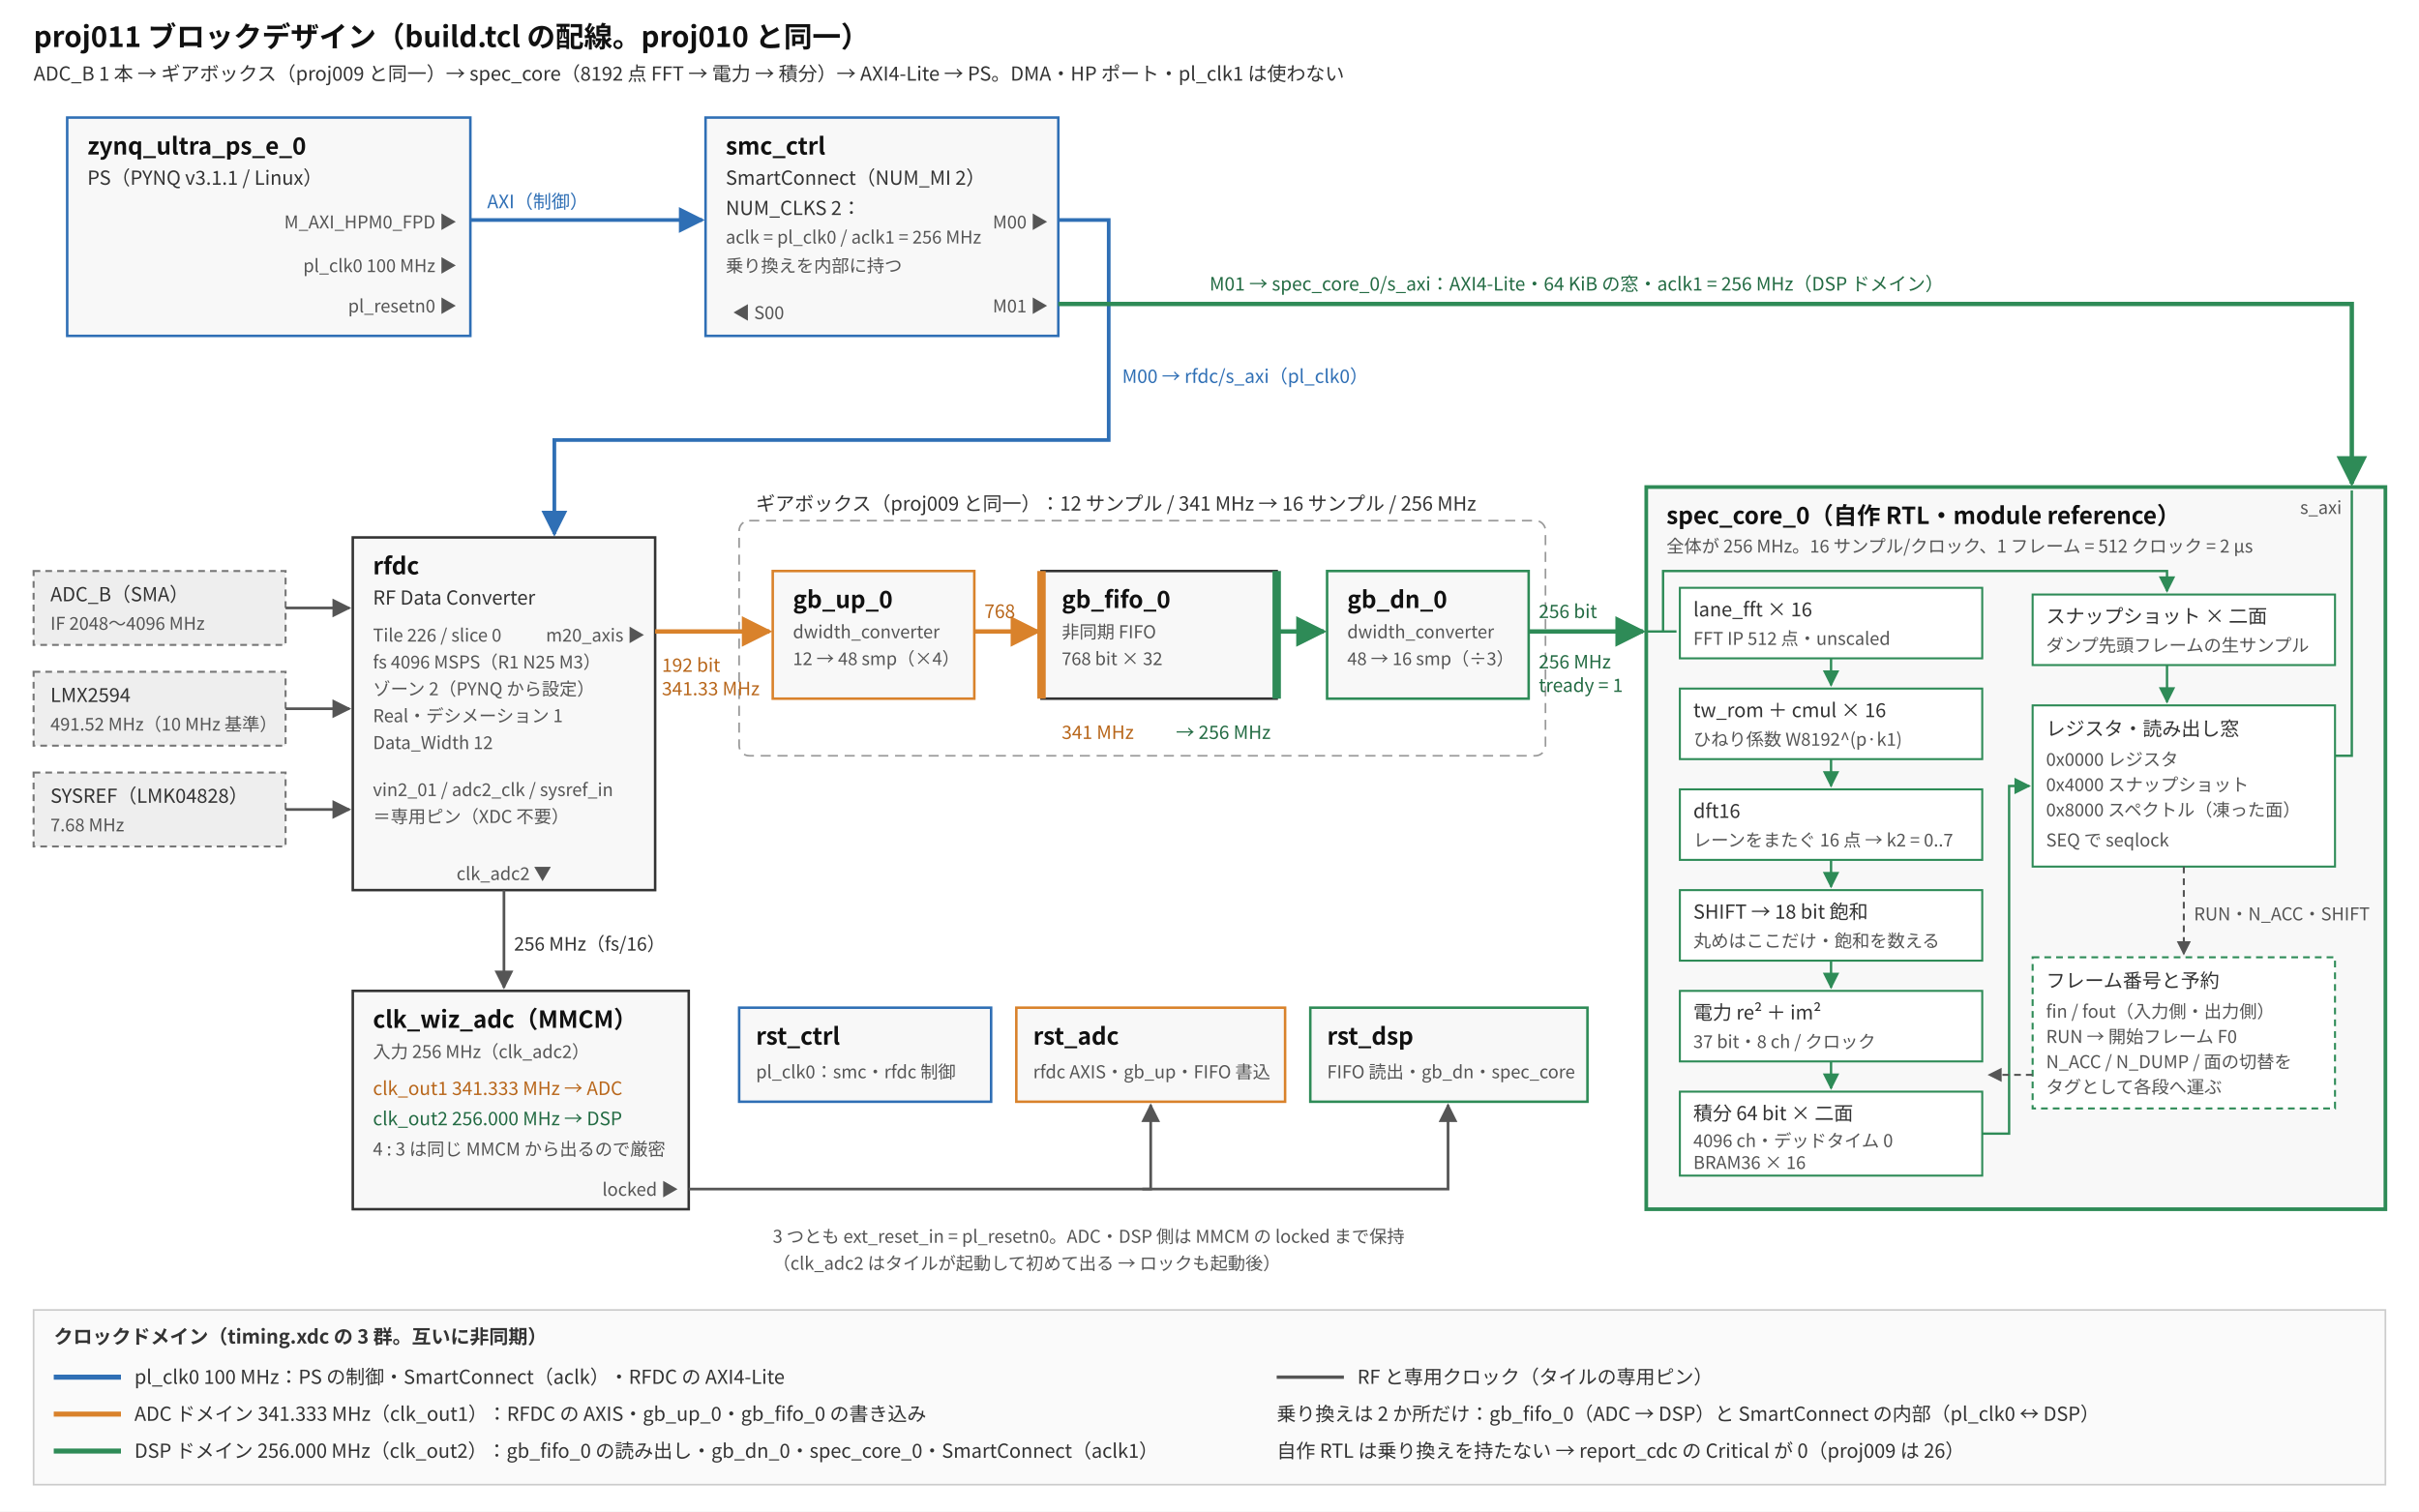
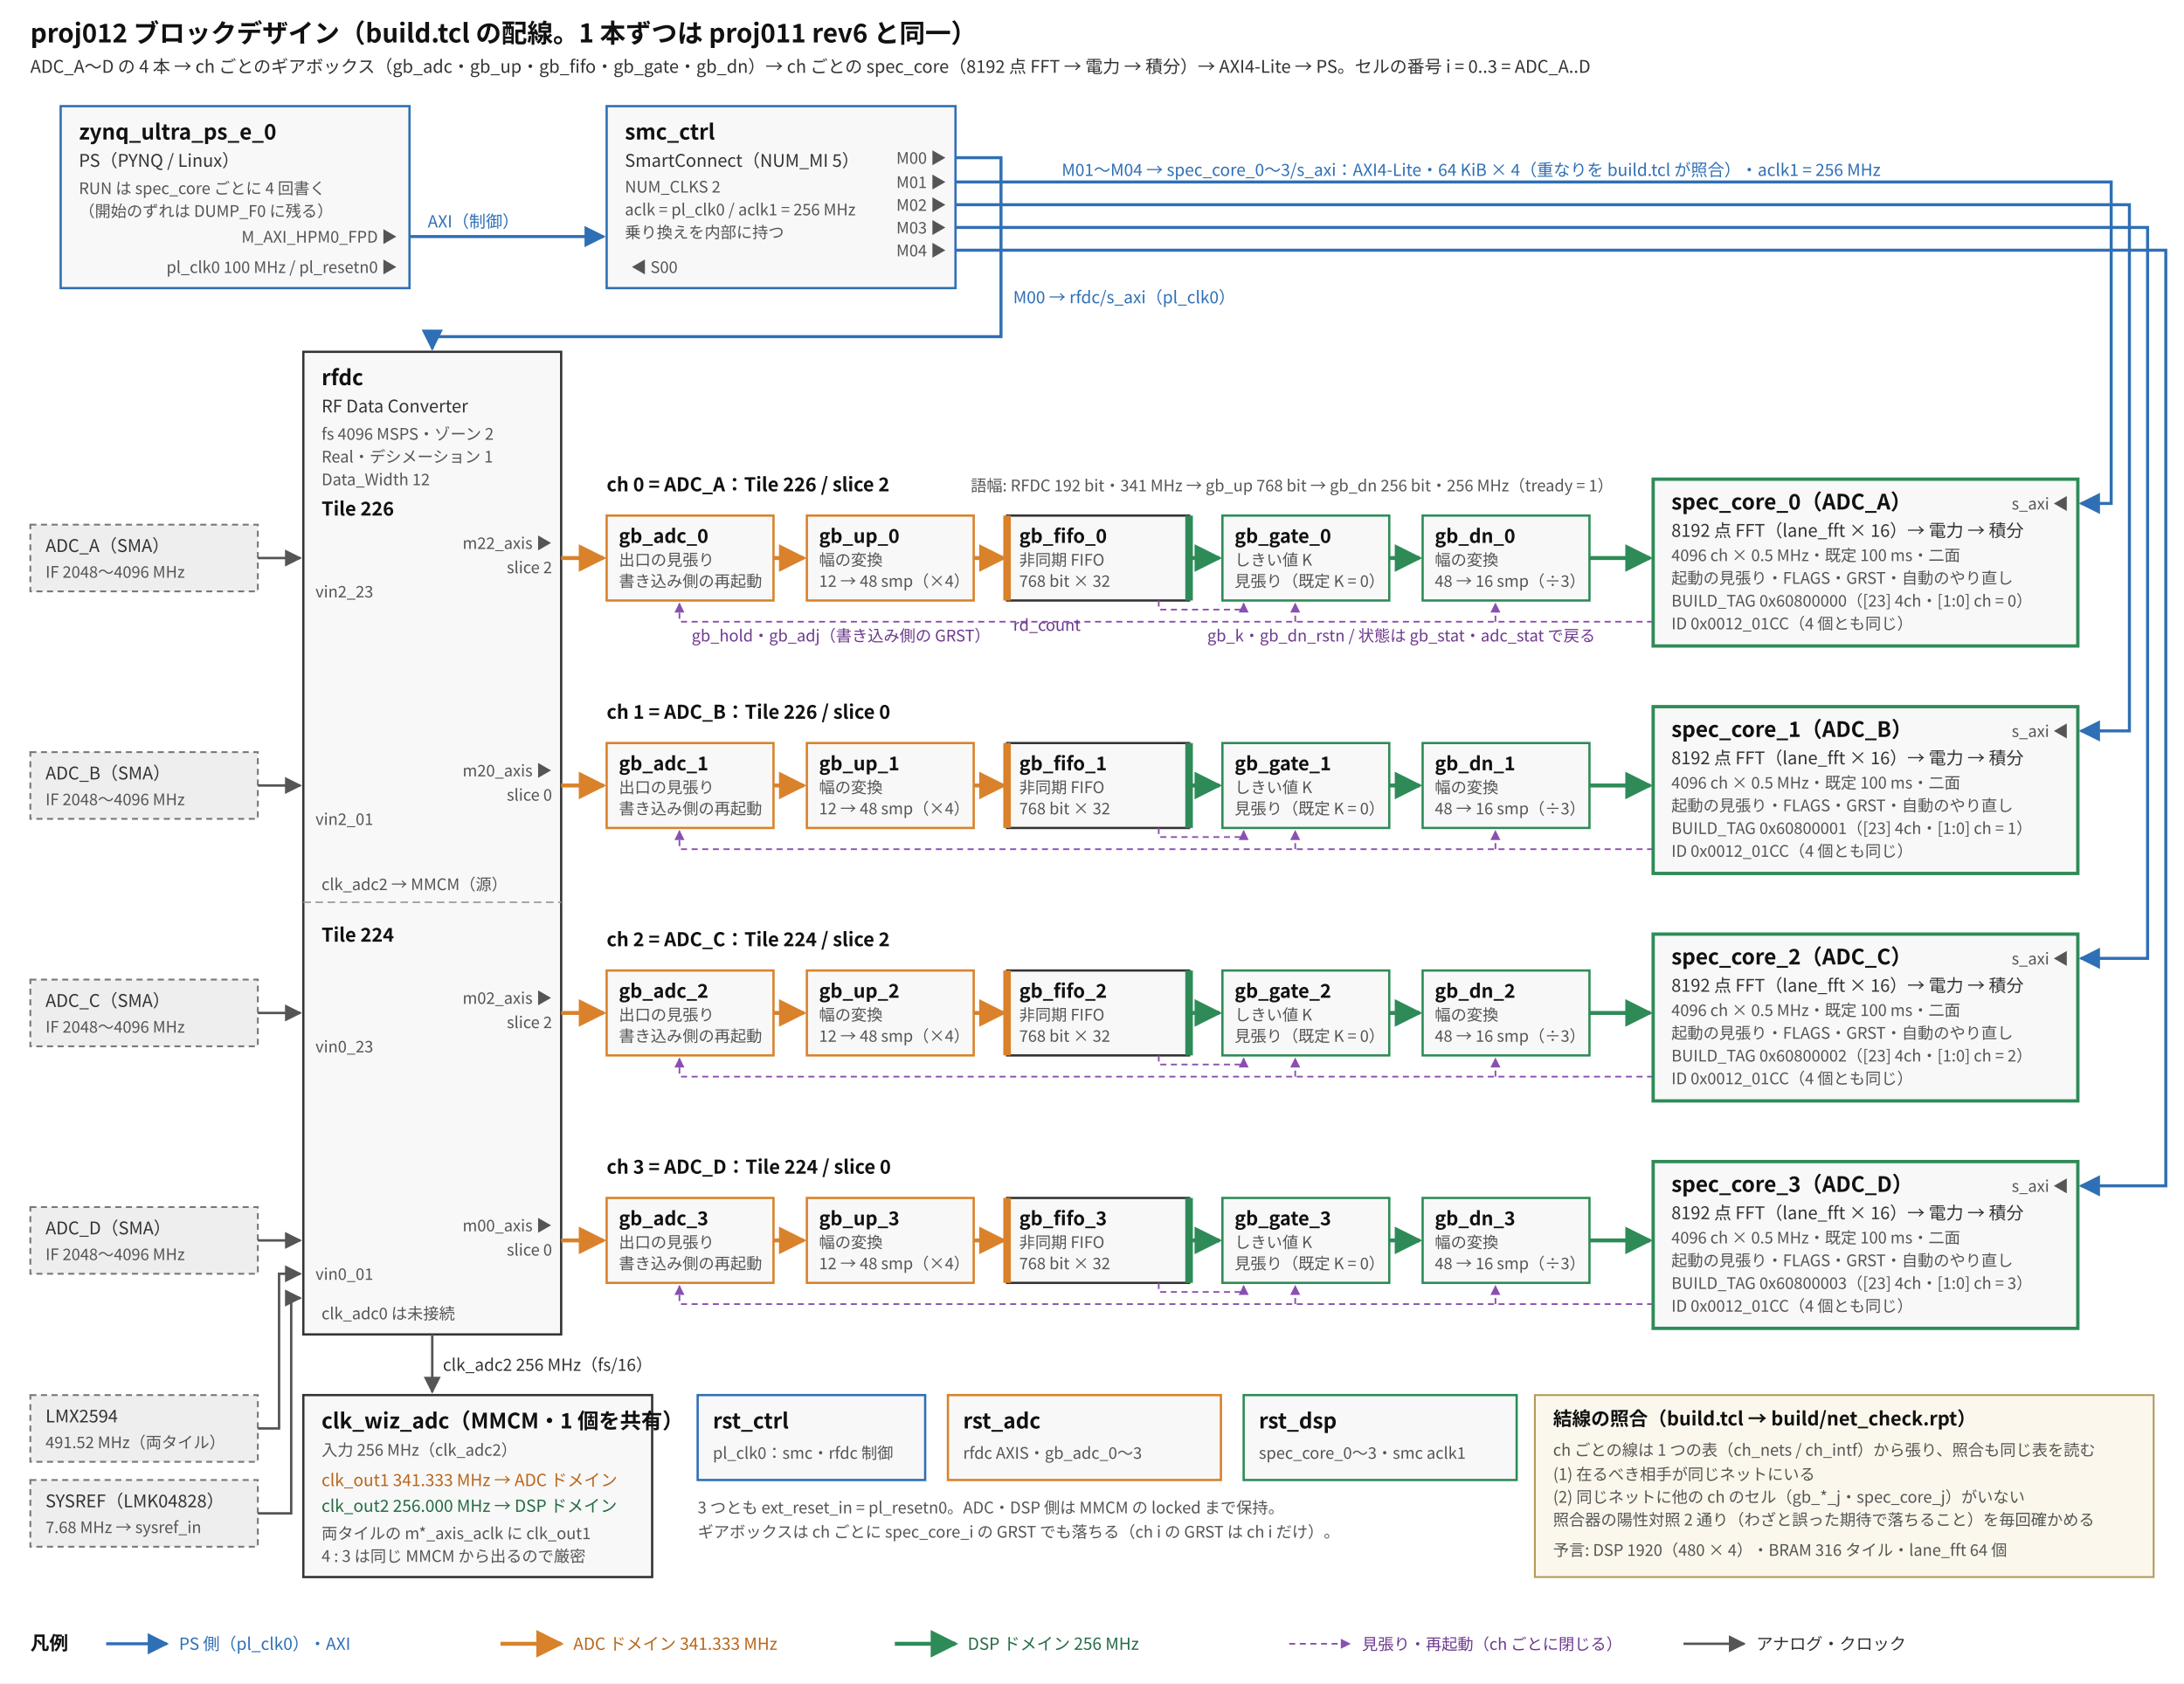
- <svg xmlns="http://www.w3.org/2000/svg" viewBox="0 0 1440 900" width="1440" height="900" font-family="'Hiragino Sans','Noto Sans CJK JP','Yu Gothic',sans-serif">
+ <svg xmlns="http://www.w3.org/2000/svg" viewBox="0 0 1440 1110" width="1440" height="1110" font-family="'Hiragino Sans','Noto Sans CJK JP','Yu Gothic',sans-serif">
  <defs>
    <marker id="aB" viewBox="0 0 10 10" refX="9" refY="5" markerWidth="7" markerHeight="7" orient="auto">
      <path d="M0,0 L10,5 L0,10 z" fill="#2f6fb5" />
    </marker>
    <marker id="aO" viewBox="0 0 10 10" refX="9" refY="5" markerWidth="7" markerHeight="7" orient="auto">
      <path d="M0,0 L10,5 L0,10 z" fill="#d9822b" />
    </marker>
    <marker id="aG" viewBox="0 0 10 10" refX="9" refY="5" markerWidth="7" markerHeight="7" orient="auto">
      <path d="M0,0 L10,5 L0,10 z" fill="#2e8b57" />
    </marker>
    <marker id="aK" viewBox="0 0 10 10" refX="9" refY="5" markerWidth="7" markerHeight="7" orient="auto">
      <path d="M0,0 L10,5 L0,10 z" fill="#555" />
+     </marker>
+     <marker id="aP" viewBox="0 0 10 10" refX="9" refY="5" markerWidth="6" markerHeight="6" orient="auto">
+       <path d="M0,0 L10,5 L0,10 z" fill="#8a4fb0" />
    </marker>
    <style>
      .blk  { fill:#f8f8f8; stroke:#333; stroke-width:1.5; }
      .sub  { fill:#ffffff; stroke:#2e8b57; stroke-width:1.2; }
      .ext  { fill:#eeeeee; stroke:#777; stroke-width:1.2; stroke-dasharray:4 3; }
+       .note { fill:#fbf7ec; stroke:#b39a5a; stroke-width:1.2; }
      .t    { font-size:14px; font-weight:bold; fill:#111; }
+       .tm   { font-size:12.5px; font-weight:bold; fill:#111; }
      .s    { font-size:11.5px; fill:#333; }
      .xs   { font-size:10.5px; fill:#555; }
-       .wB   { stroke:#2f6fb5; stroke-width:2.2; fill:none; marker-end:url(#aB); }
+       .wB   { stroke:#2f6fb5; stroke-width:2.0; fill:none; marker-end:url(#aB); }
      .wO   { stroke:#d9822b; stroke-width:2.6; fill:none; marker-end:url(#aO); }
      .wG   { stroke:#2e8b57; stroke-width:2.6; fill:none; marker-end:url(#aG); }
-       .wGt  { stroke:#2e8b57; stroke-width:1.4; fill:none; marker-end:url(#aG); }
      .wK   { stroke:#555; stroke-width:1.6; fill:none; marker-end:url(#aK); }
-       .wKd  { stroke:#555; stroke-width:1.2; fill:none; stroke-dasharray:4 3; marker-end:url(#aK); }
+       .wP   { stroke:#8a4fb0; stroke-width:1.1; fill:none; stroke-dasharray:4 3; marker-end:url(#aP); }
      .lb   { font-size:11px; fill:#333; }
      .lbB  { font-size:11px; fill:#2f6fb5; }
      .lbO  { font-size:11px; fill:#b8661a; }
      .lbG  { font-size:11px; fill:#236b43; }
+       .lbP  { font-size:10.5px; fill:#6d3a8e; }
    </style>
  </defs>
-   <rect x="0" y="0" width="1440" height="900" fill="#ffffff" />
-   <text x="20" y="28" style="font-size:17px;font-weight:bold;fill:#111">proj011 ブロックデザイン（build.tcl の配線。proj010 と同一）</text>
-   <text x="20" y="48" class="s">ADC_B 1 本 → ギアボックス（proj009 と同一）→ spec_core（8192 点 FFT → 電力 → 積分）→ AXI4-Lite → PS。DMA・HP ポート・pl_clk1 は使わない</text>
-   <rect class="blk" x="40" y="70" width="240" height="130" style="stroke:#2f6fb5" />
+   <rect x="0" y="0" width="1440" height="1110" fill="#ffffff" />
+   <text x="20" y="28" class="s" style="font-size:17px;font-weight:bold;fill:#111">proj012 ブロックデザイン（build.tcl の配線。1 本ずつは proj011 rev6 と同一）</text>
+   <text x="20" y="48" class="s">ADC_A〜D の 4 本 → ch ごとのギアボックス（gb_adc・gb_up・gb_fifo・gb_gate・gb_dn）→ ch ごとの spec_core（8192 点 FFT → 電力 → 積分）→ AXI4-Lite → PS。セルの番号 i = 0..3 = ADC_A..D</text>
+   <rect class="blk" x="40" y="70" width="230" height="120" style="stroke:#2f6fb5" />
  <text x="52" y="92" class="t">zynq_ultra_ps_e_0</text>
-   <text x="52" y="110" class="s">PS（PYNQ v3.1.1 / Linux）</text>
-   <text x="272" y="136" class="xs" text-anchor="end">M_AXI_HPM0_FPD ▶</text>
-   <text x="272" y="162" class="xs" text-anchor="end">pl_clk0 100 MHz ▶</text>
-   <text x="272" y="186" class="xs" text-anchor="end">pl_resetn0 ▶</text>
-   <rect class="blk" x="420" y="70" width="210" height="130" style="stroke:#2f6fb5" />
-   <text x="432" y="92" class="t">smc_ctrl</text>
-   <text x="432" y="110" class="s">SmartConnect（NUM_MI 2）</text>
-   <text x="432" y="128" class="s">NUM_CLKS 2：</text>
-   <text x="432" y="145" class="xs">aclk = pl_clk0 / aclk1 = 256 MHz</text>
-   <text x="432" y="162" class="xs">乗り換えを内部に持つ</text>
-   <text x="436" y="190" class="xs">◀ S00</text>
-   <text x="624" y="136" class="xs" text-anchor="end">M00 ▶</text>
-   <text x="624" y="186" class="xs" text-anchor="end">M01 ▶</text>
-   <path class="wB" d="M280,131 L418,131" />
-   <text x="290" y="124" class="lbB">AXI（制御）</text>
-   <path class="wB" d="M630,131 L660,131 L660,262 L330,262 L330,318" />
-   <text x="668" y="228" class="lbB">M00 → rfdc/s_axi（pl_clk0）</text>
-   <path class="wG" d="M630,181 L1400,181 L1400,288" />
-   <text x="720" y="173" class="lbG">M01 → spec_core_0/s_axi：AXI4-Lite・64 KiB の窓・aclk1 = 256 MHz（DSP ドメイン）</text>
-   <rect class="ext" x="20" y="340" width="150" height="44" />
-   <text x="30" y="358" class="s">ADC_B（SMA）</text>
-   <text x="30" y="375" class="xs">IF 2048〜4096 MHz</text>
-   <rect class="ext" x="20" y="400" width="150" height="44" />
-   <text x="30" y="418" class="s">LMX2594</text>
-   <text x="30" y="435" class="xs">491.52 MHz（10 MHz 基準）</text>
-   <rect class="ext" x="20" y="460" width="150" height="44" />
-   <text x="30" y="478" class="s">SYSREF（LMK04828）</text>
-   <text x="30" y="495" class="xs">7.68 MHz</text>
-   <path class="wK" d="M170,362 L208,362" />
-   <path class="wK" d="M170,422 L208,422" />
-   <path class="wK" d="M170,482 L208,482" />
-   <rect class="blk" x="210" y="320" width="180" height="210" />
-   <text x="222" y="342" class="t">rfdc</text>
-   <text x="222" y="360" class="s">RF Data Converter</text>
-   <text x="222" y="382" class="xs">Tile 226 / slice 0</text>
-   <text x="222" y="398" class="xs">fs 4096 MSPS（R1 N25 M3）</text>
-   <text x="222" y="414" class="xs">ゾーン 2（PYNQ から設定）</text>
-   <text x="222" y="430" class="xs">Real・デシメーション 1</text>
-   <text x="222" y="446" class="xs">Data_Width 12</text>
-   <text x="222" y="474" class="xs">vin2_01 / adc2_clk / sysref_in</text>
-   <text x="222" y="490" class="xs">＝専用ピン（XDC 不要）</text>
-   <text x="384" y="382" class="xs" text-anchor="end">m20_axis ▶</text>
-   <text x="300" y="524" class="xs" text-anchor="middle">clk_adc2 ▼</text>
-   <rect x="440" y="310" width="480" height="140" fill="none" stroke="#999" stroke-dasharray="6 4" rx="6" />
-   <text x="450" y="304" class="s">ギアボックス（proj009 と同一）：12 サンプル / 341 MHz → 16 サンプル / 256 MHz</text>
-   <path class="wO" d="M390,376 L458,376" />
-   <text x="394" y="400" class="lbO">192 bit</text>
-   <text x="394" y="414" class="lbO">341.33 MHz</text>
-   <rect class="blk" x="460" y="340" width="120" height="76" style="stroke:#d9822b" />
-   <text x="472" y="362" class="t">gb_up_0</text>
-   <text x="472" y="380" class="xs">dwidth_converter</text>
-   <text x="472" y="396" class="xs">12 → 48 smp（×4）</text>
-   <path class="wO" d="M580,376 L618,376" />
-   <text x="586" y="368" class="lbO">768</text>
-   <rect class="blk" x="620" y="340" width="140" height="76" />
-   <line x1="620" y1="340" x2="620" y2="416" stroke="#d9822b" stroke-width="5" />
-   <line x1="760" y1="340" x2="760" y2="416" stroke="#2e8b57" stroke-width="5" />
-   <text x="632" y="362" class="t">gb_fifo_0</text>
-   <text x="632" y="380" class="xs">非同期 FIFO</text>
-   <text x="632" y="396" class="xs">768 bit × 32</text>
-   <text x="632" y="440" class="lbO">341 MHz</text>
-   <text x="700" y="440" class="lbG">→ 256 MHz</text>
-   <path class="wG" d="M760,376 L788,376" />
-   <rect class="blk" x="790" y="340" width="120" height="76" style="stroke:#2e8b57" />
-   <text x="802" y="362" class="t">gb_dn_0</text>
-   <text x="802" y="380" class="xs">dwidth_converter</text>
-   <text x="802" y="396" class="xs">48 → 16 smp（÷3）</text>
-   <path class="wG" d="M910,376 L978,376" />
-   <text x="916" y="368" class="lbG">256 bit</text>
-   <text x="916" y="398" class="lbG">256 MHz</text>
-   <text x="916" y="412" class="lbG">tready = 1</text>
-   <rect class="blk" x="980" y="290" width="440" height="430" style="stroke:#2e8b57;stroke-width:2.2" />
-   <text x="992" y="312" class="t">spec_core_0（自作 RTL・module reference）</text>
-   <text x="992" y="329" class="xs">全体が 256 MHz。16 サンプル/クロック、1 フレーム = 512 クロック = 2 µs</text>
-   <text x="1394" y="306" class="xs" text-anchor="end">s_axi</text>
-   <path class="wGt" d="M1034,376 L1034,368" />
-   <rect class="sub" x="1000" y="350" width="180" height="42" />
-   <text x="1008" y="367" class="s">lane_fft × 16</text>
-   <text x="1008" y="384" class="xs">FFT IP 512 点・unscaled</text>
-   <path class="wGt" d="M1090,392 L1090,408" />
-   <rect class="sub" x="1000" y="410" width="180" height="42" />
-   <text x="1008" y="427" class="s">tw_rom ＋ cmul × 16</text>
-   <text x="1008" y="444" class="xs">ひねり係数 W8192^(p·k1)</text>
-   <path class="wGt" d="M1090,452 L1090,468" />
-   <rect class="sub" x="1000" y="470" width="180" height="42" />
-   <text x="1008" y="487" class="s">dft16</text>
-   <text x="1008" y="504" class="xs">レーンをまたぐ 16 点 → k2 = 0..7</text>
-   <path class="wGt" d="M1090,512 L1090,528" />
-   <rect class="sub" x="1000" y="530" width="180" height="42" />
-   <text x="1008" y="547" class="s">SHIFT → 18 bit 飽和</text>
-   <text x="1008" y="564" class="xs">丸めはここだけ・飽和を数える</text>
-   <path class="wGt" d="M1090,572 L1090,588" />
-   <rect class="sub" x="1000" y="590" width="180" height="42" />
-   <text x="1008" y="607" class="s">電力 re² ＋ im²</text>
-   <text x="1008" y="624" class="xs">37 bit・8 ch / クロック</text>
-   <path class="wGt" d="M1090,632 L1090,648" />
-   <rect class="sub" x="1000" y="650" width="180" height="50" />
-   <text x="1008" y="667" class="s">積分 64 bit × 二面</text>
-   <text x="1008" y="683" class="xs">4096 ch・デッドタイム 0</text>
-   <text x="1008" y="696" class="xs">BRAM36 × 16</text>
-   <path class="wGt" d="M980,376 L998,376" style="marker-end:none" />
-   <path class="wGt" d="M990,376 L990,340 L1290,340 L1290,352" />
-   <rect class="sub" x="1210" y="354" width="180" height="42" />
-   <text x="1218" y="371" class="s">スナップショット × 二面</text>
-   <text x="1218" y="388" class="xs">ダンプ先頭フレームの生サンプル</text>
-   <path class="wGt" d="M1290,396 L1290,418" />
-   <rect class="sub" x="1210" y="420" width="180" height="96" />
-   <text x="1218" y="438" class="s">レジスタ・読み出し窓</text>
-   <text x="1218" y="456" class="xs">0x0000 レジスタ</text>
-   <text x="1218" y="471" class="xs">0x4000 スナップショット</text>
-   <text x="1218" y="486" class="xs">0x8000 スペクトル（凍った面）</text>
-   <text x="1218" y="504" class="xs">SEQ で seqlock</text>
-   <path class="wGt" d="M1180,675 L1196,675 L1196,468 L1208,468" />
-   <path class="wGt" d="M1390,450 L1400,450 L1400,292" style="marker-end:none" />
-   <rect class="sub" x="1210" y="570" width="180" height="90" style="stroke-dasharray:4 3" />
-   <text x="1218" y="588" class="s">フレーム番号と予約</text>
-   <text x="1218" y="606" class="xs">fin / fout（入力側・出力側）</text>
-   <text x="1218" y="621" class="xs">RUN → 開始フレーム F0</text>
-   <text x="1218" y="636" class="xs">N_ACC / N_DUMP / 面の切替を</text>
-   <text x="1218" y="651" class="xs">タグとして各段へ運ぶ</text>
-   <path class="wKd" d="M1300,516 L1300,568" />
-   <text x="1306" y="548" class="xs">RUN・N_ACC・SHIFT</text>
-   <path class="wKd" d="M1210,640 L1184,640" />
-   <path class="wK" d="M300,530 L300,588" />
-   <text x="306" y="566" class="lb">256 MHz（fs/16）</text>
-   <rect class="blk" x="210" y="590" width="200" height="130" />
-   <text x="222" y="612" class="t">clk_wiz_adc（MMCM）</text>
-   <text x="222" y="630" class="xs">入力 256 MHz（clk_adc2）</text>
-   <text x="222" y="652" class="lbO">clk_out1 341.333 MHz → ADC</text>
-   <text x="222" y="670" class="lbG">clk_out2 256.000 MHz → DSP</text>
-   <text x="222" y="688" class="xs">4 : 3 は同じ MMCM から出るので厳密</text>
-   <text x="404" y="712" class="xs" text-anchor="end">locked ▶</text>
-   <rect class="blk" x="440" y="600" width="150" height="56" style="stroke:#2f6fb5" />
-   <text x="450" y="622" class="t">rst_ctrl</text>
-   <text x="450" y="642" class="xs">pl_clk0：smc・rfdc 制御</text>
-   <rect class="blk" x="605" y="600" width="160" height="56" style="stroke:#d9822b" />
-   <text x="615" y="622" class="t">rst_adc</text>
-   <text x="615" y="642" class="xs">rfdc AXIS・gb_up・FIFO 書込</text>
-   <rect class="blk" x="780" y="600" width="165" height="56" style="stroke:#2e8b57" />
-   <text x="790" y="622" class="t">rst_dsp</text>
-   <text x="790" y="642" class="xs">FIFO 読出・gb_dn・spec_core</text>
-   <path class="wK" d="M410,708 L685,708 L685,658" />
-   <path class="wK" d="M680,708 L862,708 L862,658" />
-   <text x="460" y="740" class="xs">3 つとも ext_reset_in = pl_resetn0。ADC・DSP 側は MMCM の locked まで保持</text>
-   <text x="460" y="756" class="xs">（clk_adc2 はタイルが起動して初めて出る → ロックも起動後）</text>
-   <rect x="20" y="780" width="1400" height="104" fill="#fafafa" stroke="#ccc" />
-   <text x="32" y="800" class="s" style="font-weight:bold">クロックドメイン（timing.xdc の 3 群。互いに非同期）</text>
-   <line x1="32" y1="820" x2="72" y2="820" stroke="#2f6fb5" stroke-width="3" />
-   <text x="80" y="824" class="s">pl_clk0 100 MHz：PS の制御・SmartConnect（aclk）・RFDC の AXI4-Lite</text>
-   <line x1="32" y1="842" x2="72" y2="842" stroke="#d9822b" stroke-width="3" />
-   <text x="80" y="846" class="s">ADC ドメイン 341.333 MHz（clk_out1）：RFDC の AXIS・gb_up_0・gb_fifo_0 の書き込み</text>
-   <line x1="32" y1="864" x2="72" y2="864" stroke="#2e8b57" stroke-width="3" />
-   <text x="80" y="868" class="s">DSP ドメイン 256.000 MHz（clk_out2）：gb_fifo_0 の読み出し・gb_dn_0・spec_core_0・SmartConnect（aclk1）</text>
-   <line x1="760" y1="820" x2="800" y2="820" stroke="#555" stroke-width="2" />
-   <text x="808" y="824" class="s">RF と専用クロック（タイルの専用ピン）</text>
-   <text x="760" y="846" class="s">乗り換えは 2 か所だけ：gb_fifo_0（ADC → DSP）と SmartConnect の内部（pl_clk0 ↔ DSP）</text>
-   <text x="760" y="868" class="s">自作 RTL は乗り換えを持たない → report_cdc の Critical が 0（proj009 は 26）</text>
+   <text x="52" y="110" class="s">PS（PYNQ / Linux）</text>
+   <text x="52" y="128" class="xs">RUN は spec_core ごとに 4 回書く</text>
+   <text x="52" y="143" class="xs">（開始のずれは DUMP_F0 に残る）</text>
+   <text x="262" y="160" class="xs" text-anchor="end">M_AXI_HPM0_FPD ▶</text>
+   <text x="262" y="180" class="xs" text-anchor="end">pl_clk0 100 MHz / pl_resetn0 ▶</text>
+   <rect class="blk" x="400" y="70" width="230" height="120" style="stroke:#2f6fb5" />
+   <text x="412" y="92" class="t">smc_ctrl</text>
+   <text x="412" y="110" class="s">SmartConnect（NUM_MI 5）</text>
+   <text x="412" y="127" class="xs">NUM_CLKS 2</text>
+   <text x="412" y="142" class="xs">aclk = pl_clk0 / aclk1 = 256 MHz</text>
+   <text x="412" y="157" class="xs">乗り換えを内部に持つ</text>
+   <text x="416" y="180" class="xs">◀ S00</text>
+   <text x="624" y="108" class="xs" text-anchor="end">M00 ▶</text>
+   <text x="624" y="124" class="xs" text-anchor="end">M01 ▶</text>
+   <text x="624" y="139" class="xs" text-anchor="end">M02 ▶</text>
+   <text x="624" y="154" class="xs" text-anchor="end">M03 ▶</text>
+   <text x="624" y="169" class="xs" text-anchor="end">M04 ▶</text>
+   <path class="wB" d="M270,156 L398,156" />
+   <text x="282" y="150" class="lbB">AXI（制御）</text>
+   <rect class="blk" x="200" y="232" width="170" height="648" />
+   <text x="212" y="254" class="t">rfdc</text>
+   <text x="212" y="272" class="s">RF Data Converter</text>
+   <text x="212" y="290" class="xs">fs 4096 MSPS・ゾーン 2</text>
+   <text x="212" y="305" class="xs">Real・デシメーション 1</text>
+   <text x="212" y="320" class="xs">Data_Width 12</text>
+   <line x1="200" y1="595" x2="370" y2="595" stroke="#999" stroke-dasharray="5 3" />
+   <text x="212" y="340" class="tm">Tile 226</text>
+   <text x="212" y="621" class="tm">Tile 224</text>
+   <text x="212" y="587" class="xs">clk_adc2 → MMCM（源）</text>
+   <text x="212" y="870" class="xs">clk_adc0 は未接続</text>
+   <path class="wB" d="M630,104 L660,104 L660,222 L285,222 L285,230" />
+   <text x="668" y="200" class="lbB">M00 → rfdc/s_axi（pl_clk0）</text>
+   <path class="wB" d="M630,120 L1392,120 L1392,332 L1372,332" />
+   <path class="wB" d="M630,135 L1404,135 L1404,482 L1372,482" />
+   <path class="wB" d="M630,150 L1416,150 L1416,632 L1372,632" />
+   <path class="wB" d="M630,165 L1428,165 L1428,782 L1372,782" />
+   <text x="700" y="116" class="lbB">M01〜M04 → spec_core_0〜3/s_axi：AXI4-Lite・64 KiB × 4（重なりを build.tcl が照合）・aclk1 = 256 MHz</text>
+   <rect class="ext" x="20" y="346" width="150" height="44" />
+   <text x="30" y="364" class="s">ADC_A（SMA）</text>
+   <text x="30" y="381" class="xs">IF 2048〜4096 MHz</text>
+   <path class="wK" d="M170,368 L198,368" />
+   <text x="208" y="394" class="xs">vin2_23</text>
+   <text x="364" y="362" class="xs" text-anchor="end">m22_axis ▶</text>
+   <text x="364" y="378" class="xs" text-anchor="end">slice 2</text>
+   <text x="400" y="324" class="tm">ch 0 = ADC_A：Tile 226 / slice 2</text>
+   <path class="wO" d="M370,368 L398,368" />
+   <rect class="blk" x="400" y="340" width="110" height="56" style="stroke:#d9822b" />
+   <text x="408" y="358" class="tm">gb_adc_0</text>
+   <text x="408" y="373" class="xs">出口の見張り</text>
+   <text x="408" y="387" class="xs">書き込み側の再起動</text>
+   <path class="wO" d="M510,368 L530,368" />
+   <rect class="blk" x="532" y="340" width="110" height="56" style="stroke:#d9822b" />
+   <text x="540" y="358" class="tm">gb_up_0</text>
+   <text x="540" y="373" class="xs">幅の変換</text>
+   <text x="540" y="387" class="xs">12 → 48 smp（×4）</text>
+   <path class="wO" d="M642,368 L662,368" />
+   <rect class="blk" x="664" y="340" width="120" height="56" style="stroke:#333" />
+   <line x1="664" y1="340" x2="664" y2="396" stroke="#d9822b" stroke-width="5" />
+   <line x1="784" y1="340" x2="784" y2="396" stroke="#2e8b57" stroke-width="5" />
+   <text x="672" y="358" class="tm">gb_fifo_0</text>
+   <text x="672" y="373" class="xs">非同期 FIFO</text>
+   <text x="672" y="387" class="xs">768 bit × 32</text>
+   <path class="wG" d="M784,368 L804,368" />
+   <rect class="blk" x="806" y="340" width="110" height="56" style="stroke:#2e8b57" />
+   <text x="814" y="358" class="tm">gb_gate_0</text>
+   <text x="814" y="373" class="xs">しきい値 K</text>
+   <text x="814" y="387" class="xs">見張り（既定 K = 0）</text>
+   <path class="wG" d="M916,368 L936,368" />
+   <rect class="blk" x="938" y="340" width="110" height="56" style="stroke:#2e8b57" />
+   <text x="946" y="358" class="tm">gb_dn_0</text>
+   <text x="946" y="373" class="xs">幅の変換</text>
+   <text x="946" y="387" class="xs">48 → 16 smp（÷3）</text>
+   <path class="wG" d="M1048,368 L1088,368" />
+   <text x="640" y="324" class="xs">語幅: RFDC 192 bit・341 MHz → gb_up 768 bit → gb_dn 256 bit・256 MHz（tready = 1）</text>
+   <path class="wP" d="M1090,410 L448,410 L448,398" />
+   <path class="wP" d="M854,410 L854,398" />
+   <path class="wP" d="M986,410 L986,398" />
+   <path class="wP" d="M764,396 L764,402 L820,402 L820,398" />
+   <text x="456" y="423" class="lbP">gb_hold・gb_adj（書き込み側の GRST）</text>
+   <text x="796" y="423" class="lbP">gb_k・gb_dn_rstn / 状態は gb_stat・adc_stat で戻る</text>
+   <text x="668" y="416" class="lbP">rd_count</text>
+   <rect class="blk" x="1090" y="316" width="280" height="110" style="stroke:#2e8b57;stroke-width:2.2" />
+   <text x="1102" y="336" class="t">spec_core_0（ADC_A）</text>
+   <text x="1102" y="354" class="s">8192 点 FFT（lane_fft × 16）→ 電力 → 積分</text>
+   <text x="1102" y="370" class="xs">4096 ch × 0.5 MHz・既定 100 ms・二面</text>
+   <text x="1102" y="385" class="xs">起動の見張り・FLAGS・GRST・自動のやり直し</text>
+   <text x="1102" y="400" class="xs">BUILD_TAG 0x60800000（[23] 4ch・[1:0] ch = 0）</text>
+   <text x="1102" y="415" class="xs">ID 0x0012_01CC（4 個とも同じ）</text>
+   <text x="1364" y="336" class="xs" text-anchor="end">s_axi ◀</text>
+   <rect class="ext" x="20" y="496" width="150" height="44" />
+   <text x="30" y="514" class="s">ADC_B（SMA）</text>
+   <text x="30" y="531" class="xs">IF 2048〜4096 MHz</text>
+   <path class="wK" d="M170,518 L198,518" />
+   <text x="208" y="544" class="xs">vin2_01</text>
+   <text x="364" y="512" class="xs" text-anchor="end">m20_axis ▶</text>
+   <text x="364" y="528" class="xs" text-anchor="end">slice 0</text>
+   <text x="400" y="474" class="tm">ch 1 = ADC_B：Tile 226 / slice 0</text>
+   <path class="wO" d="M370,518 L398,518" />
+   <rect class="blk" x="400" y="490" width="110" height="56" style="stroke:#d9822b" />
+   <text x="408" y="508" class="tm">gb_adc_1</text>
+   <text x="408" y="523" class="xs">出口の見張り</text>
+   <text x="408" y="537" class="xs">書き込み側の再起動</text>
+   <path class="wO" d="M510,518 L530,518" />
+   <rect class="blk" x="532" y="490" width="110" height="56" style="stroke:#d9822b" />
+   <text x="540" y="508" class="tm">gb_up_1</text>
+   <text x="540" y="523" class="xs">幅の変換</text>
+   <text x="540" y="537" class="xs">12 → 48 smp（×4）</text>
+   <path class="wO" d="M642,518 L662,518" />
+   <rect class="blk" x="664" y="490" width="120" height="56" style="stroke:#333" />
+   <line x1="664" y1="490" x2="664" y2="546" stroke="#d9822b" stroke-width="5" />
+   <line x1="784" y1="490" x2="784" y2="546" stroke="#2e8b57" stroke-width="5" />
+   <text x="672" y="508" class="tm">gb_fifo_1</text>
+   <text x="672" y="523" class="xs">非同期 FIFO</text>
+   <text x="672" y="537" class="xs">768 bit × 32</text>
+   <path class="wG" d="M784,518 L804,518" />
+   <rect class="blk" x="806" y="490" width="110" height="56" style="stroke:#2e8b57" />
+   <text x="814" y="508" class="tm">gb_gate_1</text>
+   <text x="814" y="523" class="xs">しきい値 K</text>
+   <text x="814" y="537" class="xs">見張り（既定 K = 0）</text>
+   <path class="wG" d="M916,518 L936,518" />
+   <rect class="blk" x="938" y="490" width="110" height="56" style="stroke:#2e8b57" />
+   <text x="946" y="508" class="tm">gb_dn_1</text>
+   <text x="946" y="523" class="xs">幅の変換</text>
+   <text x="946" y="537" class="xs">48 → 16 smp（÷3）</text>
+   <path class="wG" d="M1048,518 L1088,518" />
+   <path class="wP" d="M1090,560 L448,560 L448,548" />
+   <path class="wP" d="M854,560 L854,548" />
+   <path class="wP" d="M986,560 L986,548" />
+   <path class="wP" d="M764,546 L764,552 L820,552 L820,548" />
+   <rect class="blk" x="1090" y="466" width="280" height="110" style="stroke:#2e8b57;stroke-width:2.2" />
+   <text x="1102" y="486" class="t">spec_core_1（ADC_B）</text>
+   <text x="1102" y="504" class="s">8192 点 FFT（lane_fft × 16）→ 電力 → 積分</text>
+   <text x="1102" y="520" class="xs">4096 ch × 0.5 MHz・既定 100 ms・二面</text>
+   <text x="1102" y="535" class="xs">起動の見張り・FLAGS・GRST・自動のやり直し</text>
+   <text x="1102" y="550" class="xs">BUILD_TAG 0x60800001（[23] 4ch・[1:0] ch = 1）</text>
+   <text x="1102" y="565" class="xs">ID 0x0012_01CC（4 個とも同じ）</text>
+   <text x="1364" y="486" class="xs" text-anchor="end">s_axi ◀</text>
+   <rect class="ext" x="20" y="646" width="150" height="44" />
+   <text x="30" y="664" class="s">ADC_C（SMA）</text>
+   <text x="30" y="681" class="xs">IF 2048〜4096 MHz</text>
+   <path class="wK" d="M170,668 L198,668" />
+   <text x="208" y="694" class="xs">vin0_23</text>
+   <text x="364" y="662" class="xs" text-anchor="end">m02_axis ▶</text>
+   <text x="364" y="678" class="xs" text-anchor="end">slice 2</text>
+   <text x="400" y="624" class="tm">ch 2 = ADC_C：Tile 224 / slice 2</text>
+   <path class="wO" d="M370,668 L398,668" />
+   <rect class="blk" x="400" y="640" width="110" height="56" style="stroke:#d9822b" />
+   <text x="408" y="658" class="tm">gb_adc_2</text>
+   <text x="408" y="673" class="xs">出口の見張り</text>
+   <text x="408" y="687" class="xs">書き込み側の再起動</text>
+   <path class="wO" d="M510,668 L530,668" />
+   <rect class="blk" x="532" y="640" width="110" height="56" style="stroke:#d9822b" />
+   <text x="540" y="658" class="tm">gb_up_2</text>
+   <text x="540" y="673" class="xs">幅の変換</text>
+   <text x="540" y="687" class="xs">12 → 48 smp（×4）</text>
+   <path class="wO" d="M642,668 L662,668" />
+   <rect class="blk" x="664" y="640" width="120" height="56" style="stroke:#333" />
+   <line x1="664" y1="640" x2="664" y2="696" stroke="#d9822b" stroke-width="5" />
+   <line x1="784" y1="640" x2="784" y2="696" stroke="#2e8b57" stroke-width="5" />
+   <text x="672" y="658" class="tm">gb_fifo_2</text>
+   <text x="672" y="673" class="xs">非同期 FIFO</text>
+   <text x="672" y="687" class="xs">768 bit × 32</text>
+   <path class="wG" d="M784,668 L804,668" />
+   <rect class="blk" x="806" y="640" width="110" height="56" style="stroke:#2e8b57" />
+   <text x="814" y="658" class="tm">gb_gate_2</text>
+   <text x="814" y="673" class="xs">しきい値 K</text>
+   <text x="814" y="687" class="xs">見張り（既定 K = 0）</text>
+   <path class="wG" d="M916,668 L936,668" />
+   <rect class="blk" x="938" y="640" width="110" height="56" style="stroke:#2e8b57" />
+   <text x="946" y="658" class="tm">gb_dn_2</text>
+   <text x="946" y="673" class="xs">幅の変換</text>
+   <text x="946" y="687" class="xs">48 → 16 smp（÷3）</text>
+   <path class="wG" d="M1048,668 L1088,668" />
+   <path class="wP" d="M1090,710 L448,710 L448,698" />
+   <path class="wP" d="M854,710 L854,698" />
+   <path class="wP" d="M986,710 L986,698" />
+   <path class="wP" d="M764,696 L764,702 L820,702 L820,698" />
+   <rect class="blk" x="1090" y="616" width="280" height="110" style="stroke:#2e8b57;stroke-width:2.2" />
+   <text x="1102" y="636" class="t">spec_core_2（ADC_C）</text>
+   <text x="1102" y="654" class="s">8192 点 FFT（lane_fft × 16）→ 電力 → 積分</text>
+   <text x="1102" y="670" class="xs">4096 ch × 0.5 MHz・既定 100 ms・二面</text>
+   <text x="1102" y="685" class="xs">起動の見張り・FLAGS・GRST・自動のやり直し</text>
+   <text x="1102" y="700" class="xs">BUILD_TAG 0x60800002（[23] 4ch・[1:0] ch = 2）</text>
+   <text x="1102" y="715" class="xs">ID 0x0012_01CC（4 個とも同じ）</text>
+   <text x="1364" y="636" class="xs" text-anchor="end">s_axi ◀</text>
+   <rect class="ext" x="20" y="796" width="150" height="44" />
+   <text x="30" y="814" class="s">ADC_D（SMA）</text>
+   <text x="30" y="831" class="xs">IF 2048〜4096 MHz</text>
+   <path class="wK" d="M170,818 L198,818" />
+   <text x="208" y="844" class="xs">vin0_01</text>
+   <text x="364" y="812" class="xs" text-anchor="end">m00_axis ▶</text>
+   <text x="364" y="828" class="xs" text-anchor="end">slice 0</text>
+   <text x="400" y="774" class="tm">ch 3 = ADC_D：Tile 224 / slice 0</text>
+   <path class="wO" d="M370,818 L398,818" />
+   <rect class="blk" x="400" y="790" width="110" height="56" style="stroke:#d9822b" />
+   <text x="408" y="808" class="tm">gb_adc_3</text>
+   <text x="408" y="823" class="xs">出口の見張り</text>
+   <text x="408" y="837" class="xs">書き込み側の再起動</text>
+   <path class="wO" d="M510,818 L530,818" />
+   <rect class="blk" x="532" y="790" width="110" height="56" style="stroke:#d9822b" />
+   <text x="540" y="808" class="tm">gb_up_3</text>
+   <text x="540" y="823" class="xs">幅の変換</text>
+   <text x="540" y="837" class="xs">12 → 48 smp（×4）</text>
+   <path class="wO" d="M642,818 L662,818" />
+   <rect class="blk" x="664" y="790" width="120" height="56" style="stroke:#333" />
+   <line x1="664" y1="790" x2="664" y2="846" stroke="#d9822b" stroke-width="5" />
+   <line x1="784" y1="790" x2="784" y2="846" stroke="#2e8b57" stroke-width="5" />
+   <text x="672" y="808" class="tm">gb_fifo_3</text>
+   <text x="672" y="823" class="xs">非同期 FIFO</text>
+   <text x="672" y="837" class="xs">768 bit × 32</text>
+   <path class="wG" d="M784,818 L804,818" />
+   <rect class="blk" x="806" y="790" width="110" height="56" style="stroke:#2e8b57" />
+   <text x="814" y="808" class="tm">gb_gate_3</text>
+   <text x="814" y="823" class="xs">しきい値 K</text>
+   <text x="814" y="837" class="xs">見張り（既定 K = 0）</text>
+   <path class="wG" d="M916,818 L936,818" />
+   <rect class="blk" x="938" y="790" width="110" height="56" style="stroke:#2e8b57" />
+   <text x="946" y="808" class="tm">gb_dn_3</text>
+   <text x="946" y="823" class="xs">幅の変換</text>
+   <text x="946" y="837" class="xs">48 → 16 smp（÷3）</text>
+   <path class="wG" d="M1048,818 L1088,818" />
+   <path class="wP" d="M1090,860 L448,860 L448,848" />
+   <path class="wP" d="M854,860 L854,848" />
+   <path class="wP" d="M986,860 L986,848" />
+   <path class="wP" d="M764,846 L764,852 L820,852 L820,848" />
+   <rect class="blk" x="1090" y="766" width="280" height="110" style="stroke:#2e8b57;stroke-width:2.2" />
+   <text x="1102" y="786" class="t">spec_core_3（ADC_D）</text>
+   <text x="1102" y="804" class="s">8192 点 FFT（lane_fft × 16）→ 電力 → 積分</text>
+   <text x="1102" y="820" class="xs">4096 ch × 0.5 MHz・既定 100 ms・二面</text>
+   <text x="1102" y="835" class="xs">起動の見張り・FLAGS・GRST・自動のやり直し</text>
+   <text x="1102" y="850" class="xs">BUILD_TAG 0x60800003（[23] 4ch・[1:0] ch = 3）</text>
+   <text x="1102" y="865" class="xs">ID 0x0012_01CC（4 個とも同じ）</text>
+   <text x="1364" y="786" class="xs" text-anchor="end">s_axi ◀</text>
+   <path class="wK" d="M285,880 L285,918" />
+   <text x="292" y="904" class="lb">clk_adc2 256 MHz（fs/16）</text>
+   <rect class="blk" x="200" y="920" width="230" height="120" />
+   <text x="212" y="942" class="t">clk_wiz_adc（MMCM・1 個を共有）</text>
+   <text x="212" y="960" class="xs">入力 256 MHz（clk_adc2）</text>
+   <text x="212" y="980" class="lbO">clk_out1 341.333 MHz → ADC ドメイン</text>
+   <text x="212" y="997" class="lbG">clk_out2 256.000 MHz → DSP ドメイン</text>
+   <text x="212" y="1015" class="xs">両タイルの m*_axis_aclk に clk_out1</text>
+   <text x="212" y="1030" class="xs">4 : 3 は同じ MMCM から出るので厳密</text>
+   <rect class="blk" x="460" y="920" width="150" height="56" style="stroke:#2f6fb5" />
+   <text x="470" y="942" class="t">rst_ctrl</text>
+   <text x="470" y="962" class="xs">pl_clk0：smc・rfdc 制御</text>
+   <rect class="blk" x="625" y="920" width="180" height="56" style="stroke:#d9822b" />
+   <text x="635" y="942" class="t">rst_adc</text>
+   <text x="635" y="962" class="xs">rfdc AXIS・gb_adc_0〜3</text>
+   <rect class="blk" x="820" y="920" width="180" height="56" style="stroke:#2e8b57" />
+   <text x="830" y="942" class="t">rst_dsp</text>
+   <text x="830" y="962" class="xs">spec_core_0〜3・smc aclk1</text>
+   <text x="460" y="998" class="xs">3 つとも ext_reset_in = pl_resetn0。ADC・DSP 側は MMCM の locked まで保持。</text>
+   <text x="460" y="1014" class="xs">ギアボックスは ch ごとに spec_core_i の GRST でも落ちる（ch i の GRST は ch i だけ）。</text>
+   <rect class="ext" x="20" y="920" width="150" height="44" />
+   <text x="30" y="938" class="s">LMX2594</text>
+   <text x="30" y="955" class="xs">491.52 MHz（両タイル）</text>
+   <rect class="ext" x="20" y="976" width="150" height="44" />
+   <text x="30" y="994" class="s">SYSREF（LMK04828）</text>
+   <text x="30" y="1011" class="xs">7.68 MHz → sysref_in</text>
+   <path class="wK" d="M170,942 L184,942 L184,840 L198,840" />
+   <path class="wK" d="M170,998 L192,998 L192,856 L198,856" />
+   <rect class="note" x="1012" y="920" width="408" height="120" />
+   <text x="1024" y="940" class="tm">結線の照合（build.tcl → build/net_check.rpt）</text>
+   <text x="1024" y="960" class="xs">ch ごとの線は 1 つの表（ch_nets / ch_intf）から張り、照合も同じ表を読む</text>
+   <text x="1024" y="976" class="xs">(1) 在るべき相手が同じネットにいる</text>
+   <text x="1024" y="991" class="xs">(2) 同じネットに他の ch のセル（gb_*_j・spec_core_j）がいない</text>
+   <text x="1024" y="1006" class="xs">照合器の陽性対照 2 通り（わざと誤った期待で落ちること）を毎回確かめる</text>
+   <text x="1024" y="1026" class="xs">予言: DSP 1920（480 × 4）・BRAM 316 タイル・lane_fft 64 個</text>
+   <text x="20" y="1088" class="tm">凡例</text>
+   <path class="wB" d="M70,1084 L110,1084" />
+   <text x="118" y="1088" class="lbB">PS 側（pl_clk0）・AXI</text>
+   <path class="wO" d="M330,1084 L370,1084" />
+   <text x="378" y="1088" class="lbO">ADC ドメイン 341.333 MHz</text>
+   <path class="wG" d="M590,1084 L630,1084" />
+   <text x="638" y="1088" class="lbG">DSP ドメイン 256 MHz</text>
+   <path class="wP" d="M850,1084 L890,1084" />
+   <text x="898" y="1088" class="lbP">見張り・再起動（ch ごとに閉じる）</text>
+   <path class="wK" d="M1110,1084 L1150,1084" />
+   <text x="1158" y="1088" class="lb">アナログ・クロック</text>
</svg>
